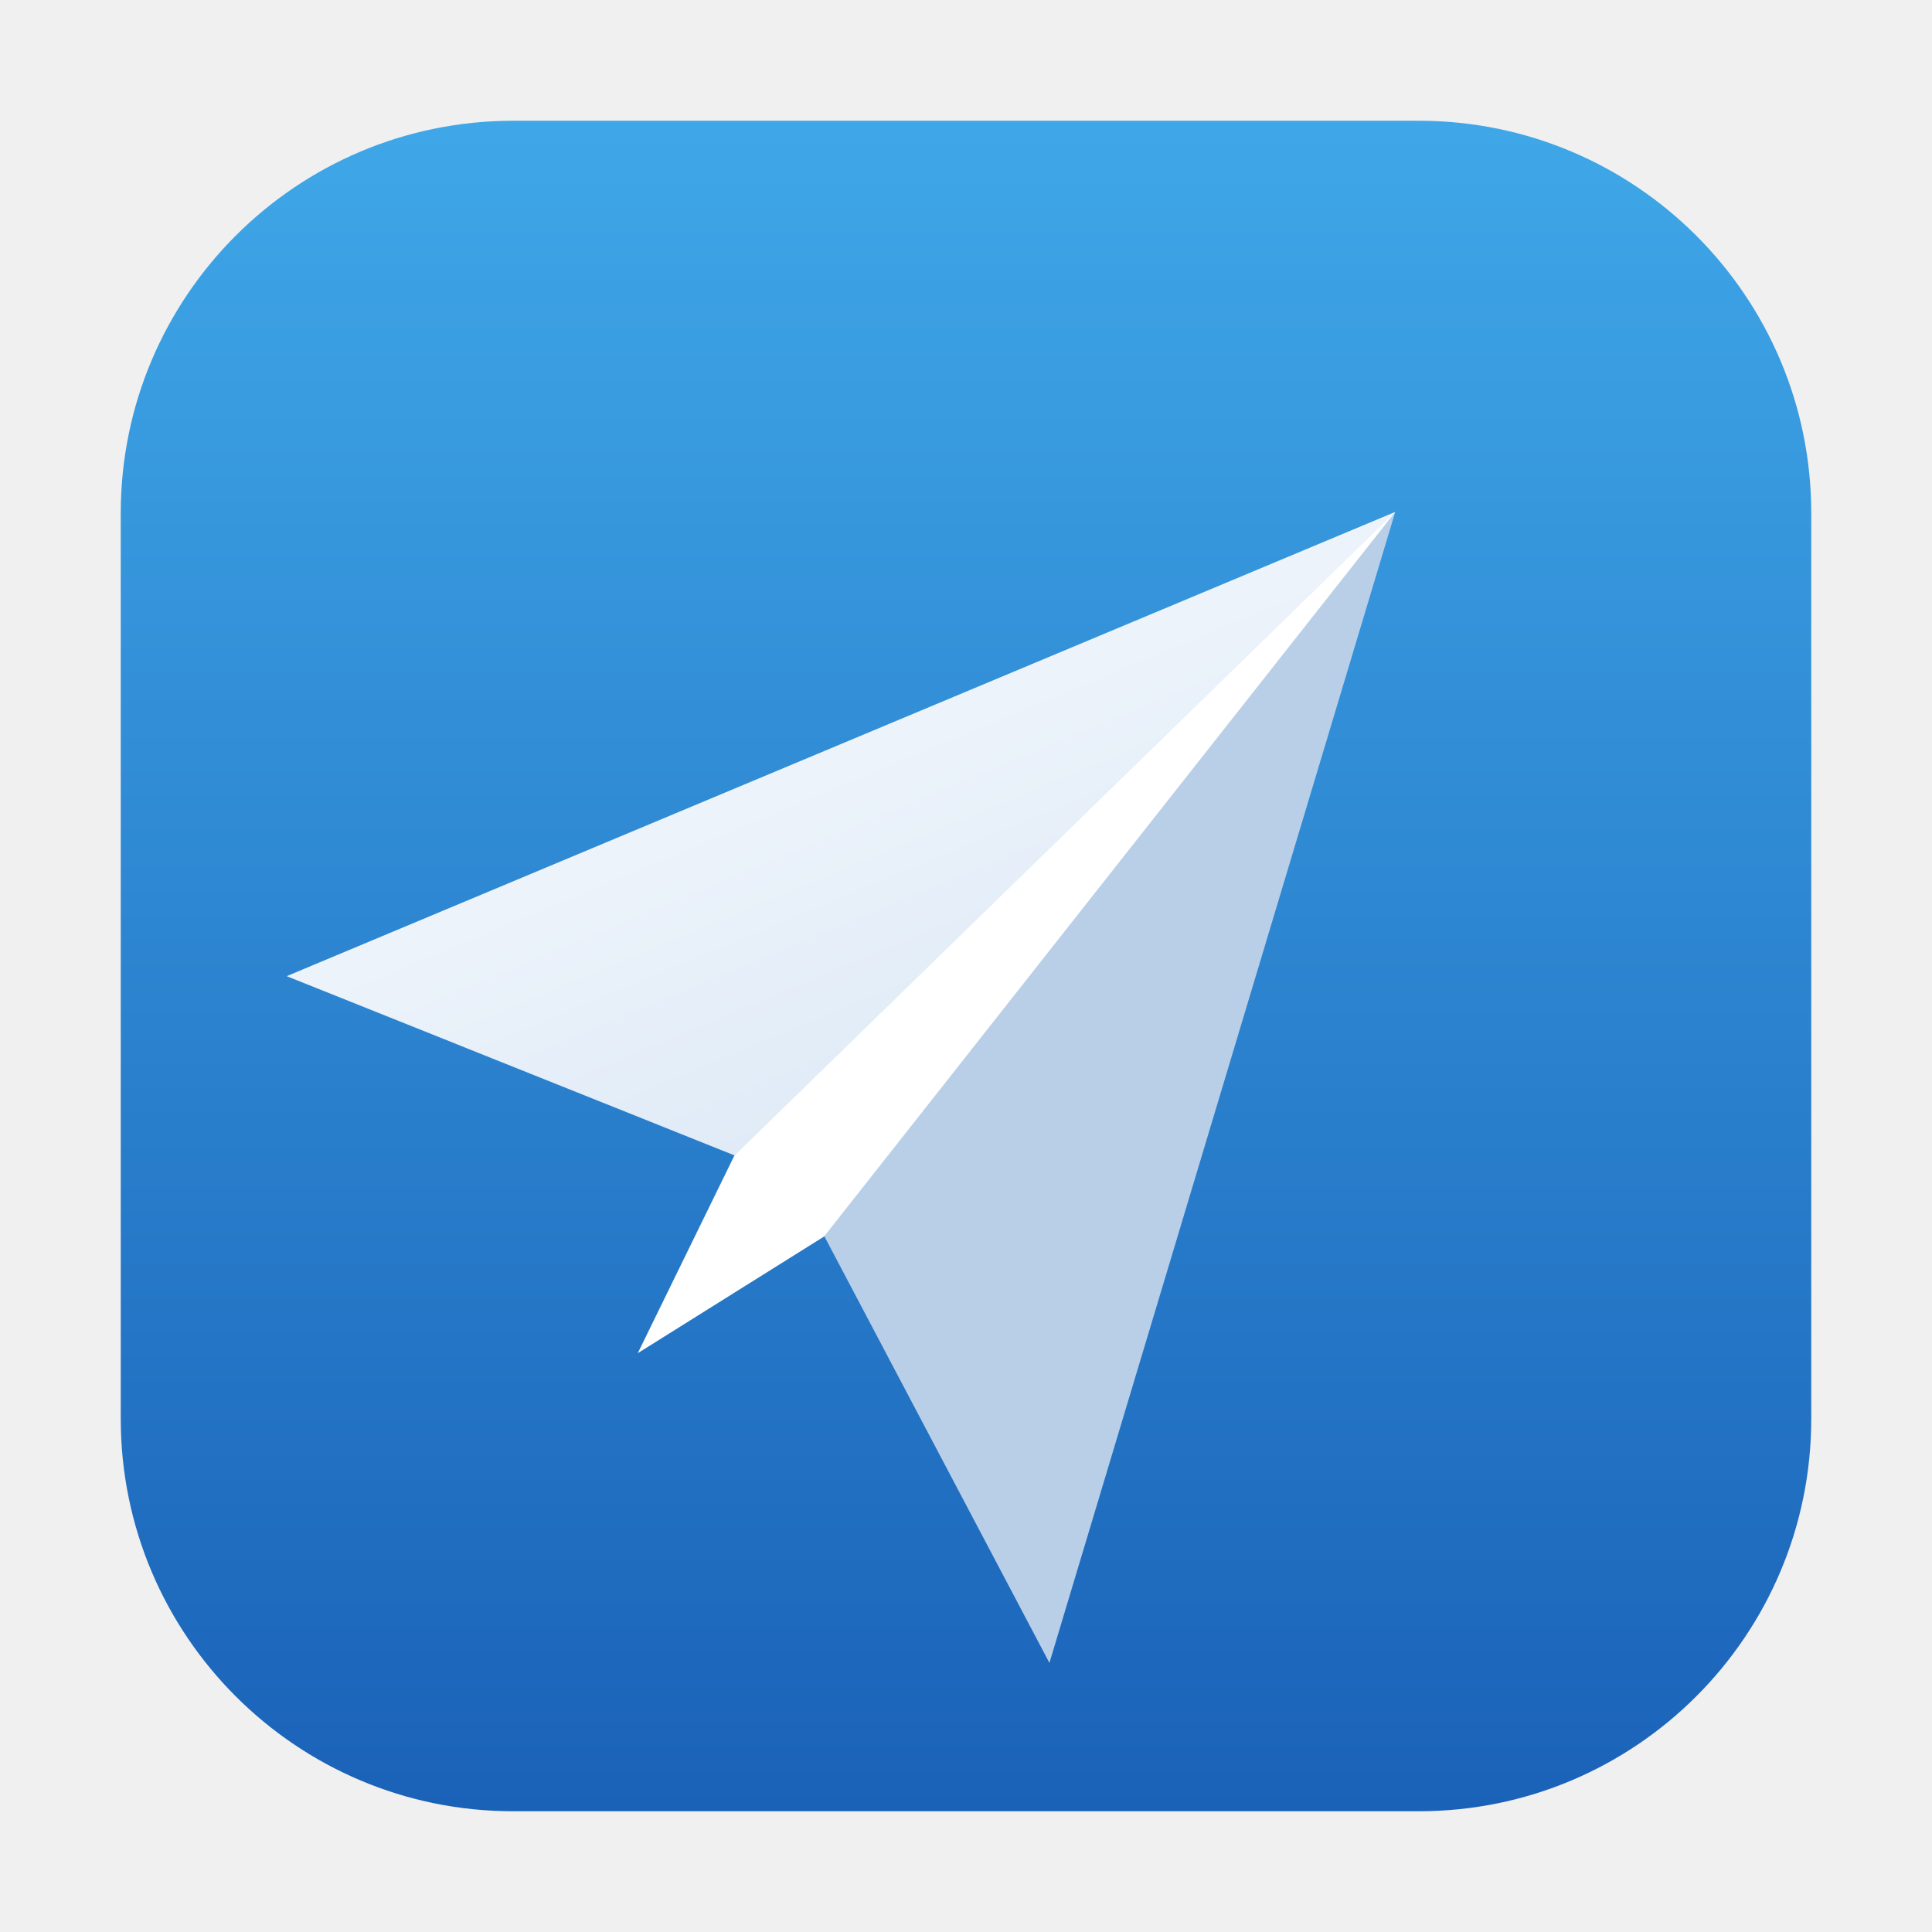
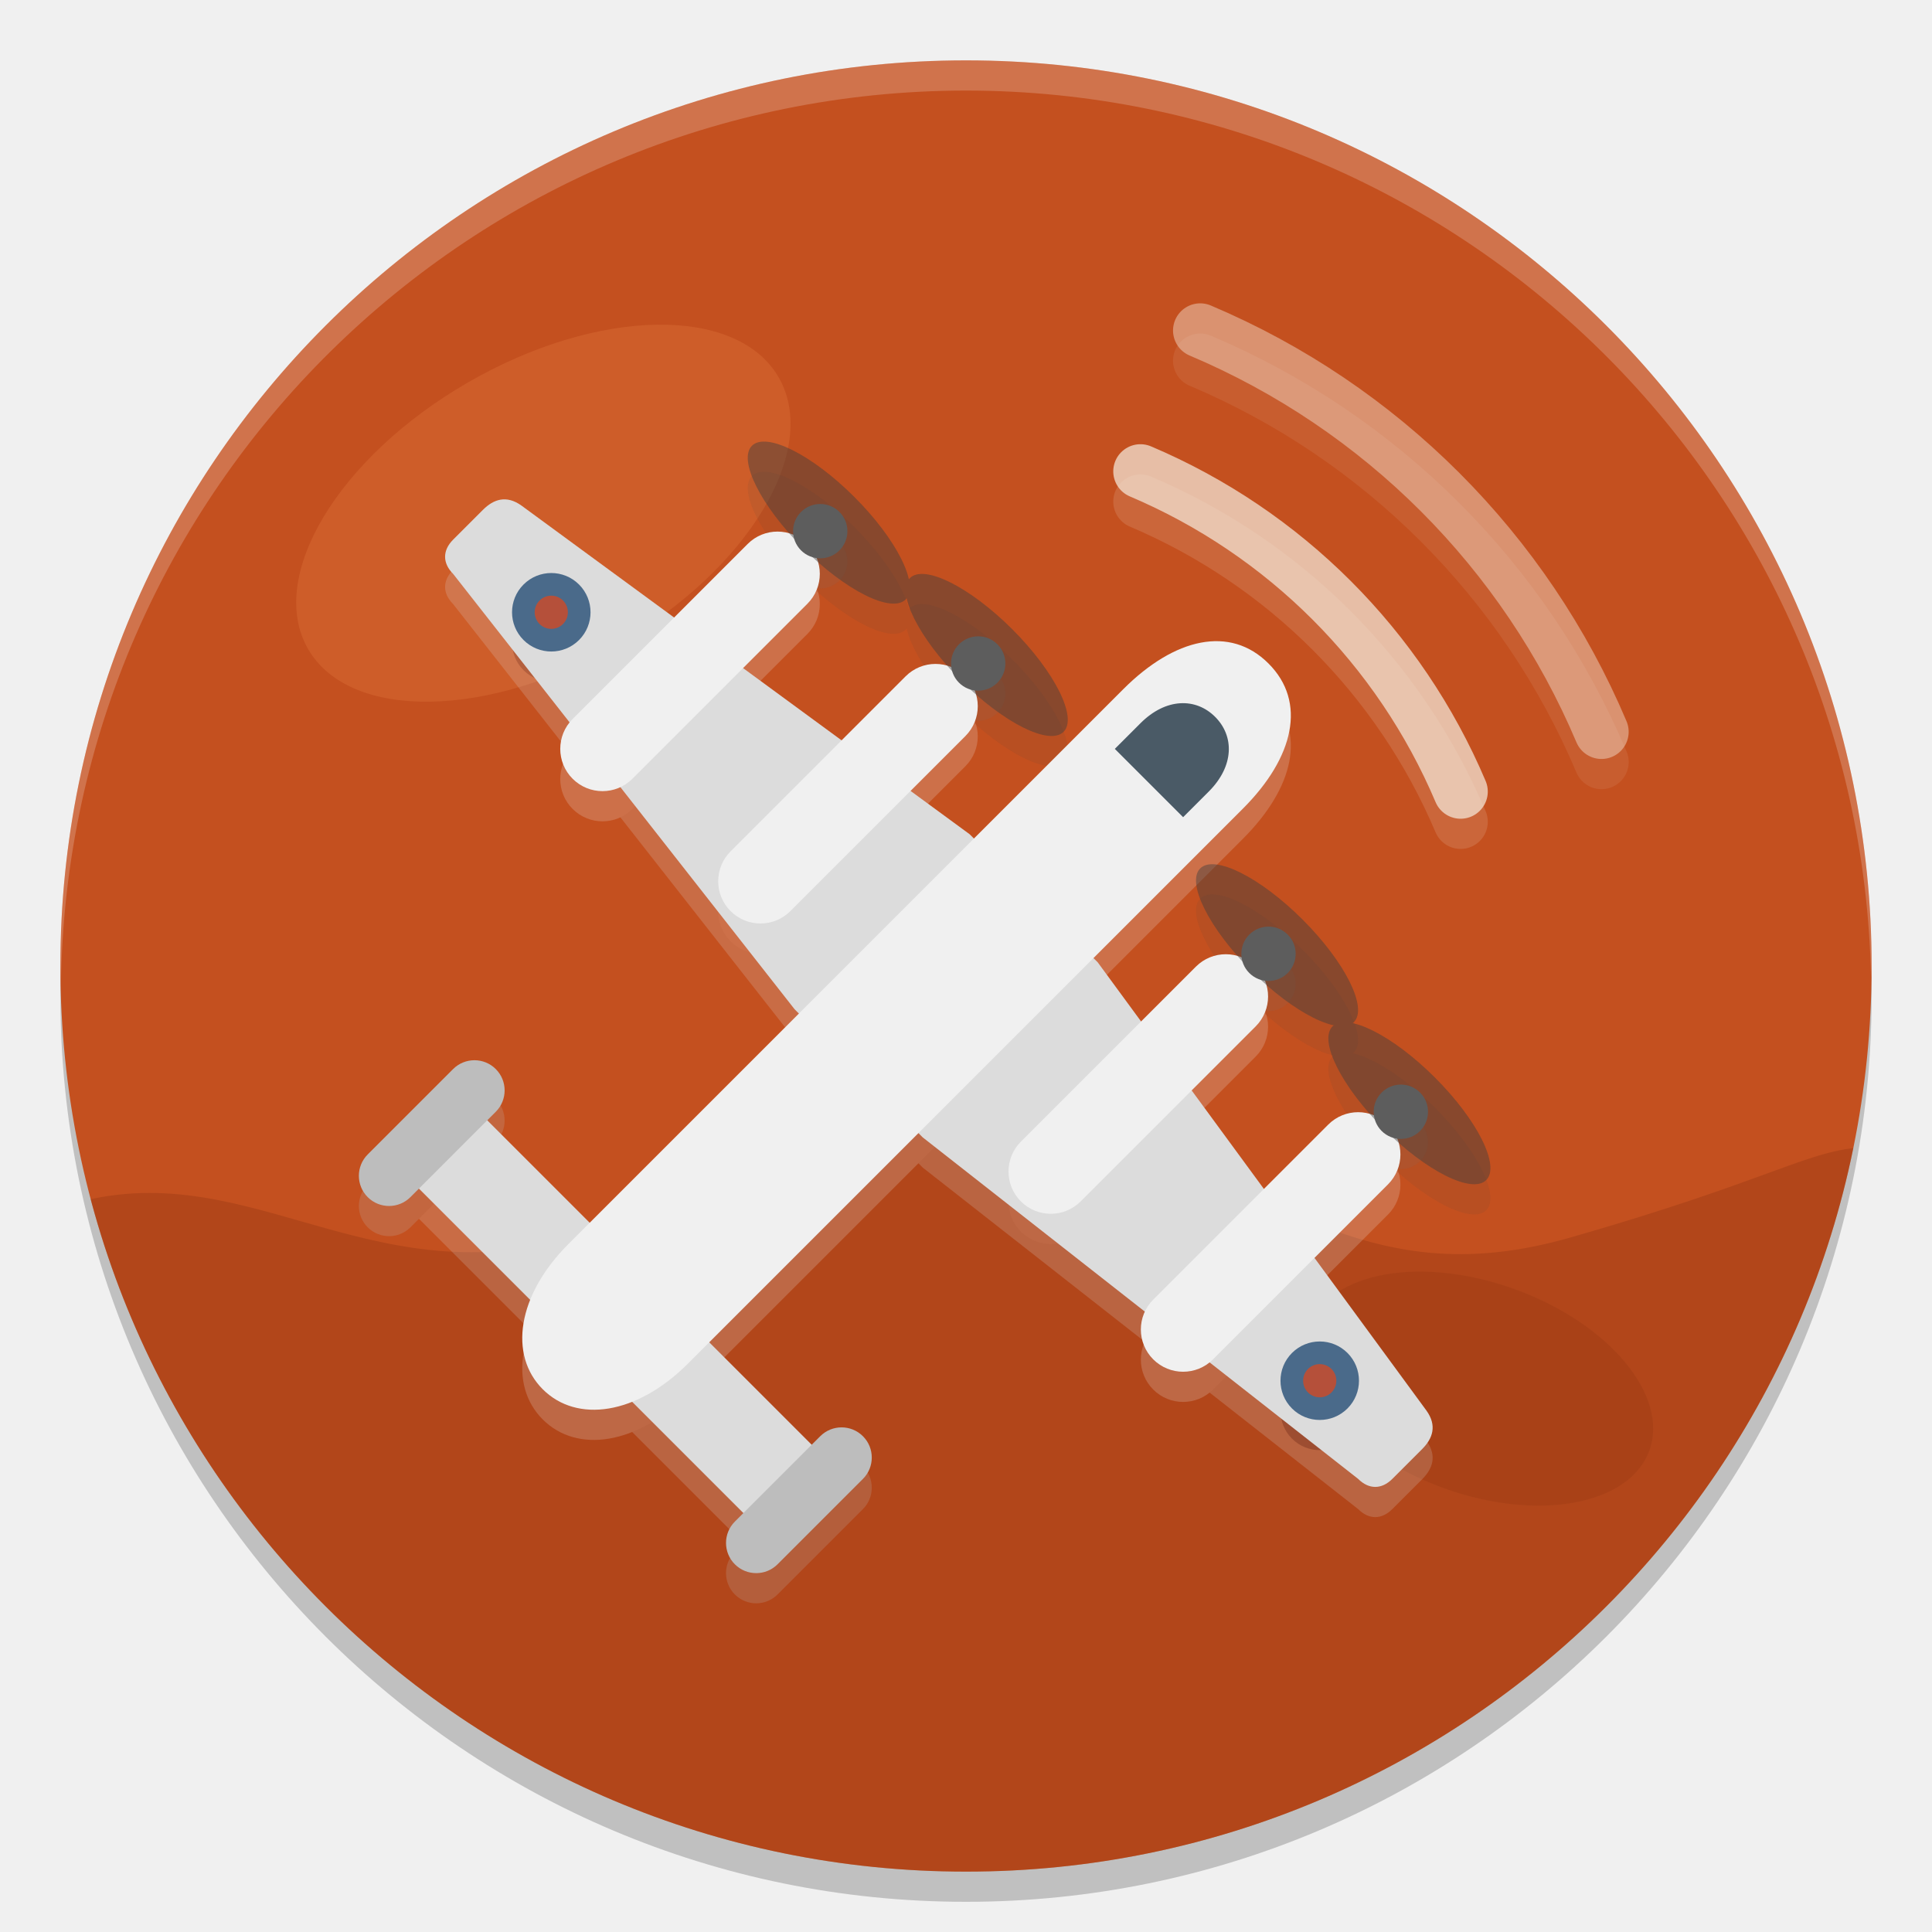
- <svg xmlns="http://www.w3.org/2000/svg" viewBox="0 0 512 512">
+ <svg xmlns="http://www.w3.org/2000/svg" width="64" height="64" version="1" viewBox="0 0 64 64">
  <defs>
-     <linearGradient id="sky" x1="0" y1="0" x2="0" y2="1">
-       <stop offset="0" stop-color="#3fa7e8" />
-       <stop offset="1" stop-color="#1a62b8" />
-     </linearGradient>
-     <linearGradient id="wing" x1="0" y1="0" x2="1" y2="1">
-       <stop offset="0" stop-color="#ffffff" />
-       <stop offset="1" stop-color="#dbe8f6" />
-     </linearGradient>
+     <clipPath id="disc">
+       <circle cx="32" cy="32" r="30" />
+     </clipPath>
  </defs>
-   <rect x="32" y="32" width="448" height="448" rx="104" fill="url(#sky)" />
-   <g transform="rotate(42 256 262)">
-     <path d="M256 92 L392 380 L256 330 Z" fill="#b9cfe8" />
-     <path d="M256 92 L120 380 L256 330 Z" fill="url(#wing)" />
-     <path d="M256 92 L272 336 L256 392 L240 336 Z" fill="#ffffff" />
+   <circle style="opacity:0.2" cx="32" cy="33" r="30" />
+   <circle style="fill:#c4501f" cx="32" cy="32" r="30" />
+   <g clip-path="url(#disc)">
+     <path style="fill:#8f3511;opacity:0.35" d="M2 40c6-2 10 3 17 1s9-6 16-4 10 6 17 4 8-3 10-3V62H2z" />
+     <ellipse style="fill:#e0753c;opacity:0.35" cx="18" cy="17" rx="9" ry="5" transform="rotate(-30 18 17)" />
+     <ellipse style="fill:#8f3511;opacity:0.25" cx="49" cy="46" rx="6" ry="3.5" transform="rotate(20 49 46)" />
+   </g>
+   <path style="fill:#ffffff;opacity:0.2" d="M32 2A30 30 0 0 0 2 32a30 30 0 0 0 .02.6A30 30 0 0 1 32 3a30 30 0 0 1 29.98 29.4A30 30 0 0 0 62 32 30 30 0 0 0 32 2z" />
+   <g style="opacity:0.2" transform="translate(30,35) rotate(45)">
+     <use href="#plane" />
+   </g>
+   <g transform="translate(30,34) rotate(45)">
+     <g id="plane">
+       <path style="fill:none;stroke:#f3e3d3;stroke-width:1.8;stroke-linecap:round;opacity:0.75" d="M-7.5-18.5A20 20 0 0 1 7.5-18.5" />
+       <path style="fill:none;stroke:#f3e3d3;stroke-width:1.8;stroke-linecap:round;opacity:0.45" d="M-9.4-23.2A25 25 0 0 1 9.4-23.2" />
+       <path style="fill:#dcdcdc" d="M-21.2-3.2 -3-6h6l18.2 2.8c.6.1.8.5.8 1v1.4c0 .5-.3.8-.8.8L3 2.2h-6l-18.2-2.2c-.5 0-.8-.3-.8-.8v-1.4c0-.5.2-.9.8-1z" />
+       <path style="fill:#dcdcdc" d="M-8.5 12h17c.5 0 .8.3.8.8v1.6c0 .5-.3.8-.8.8h-17c-.5 0-.8-.3-.8-.8v-1.6c0-.5.3-.8.8-.8z" />
+       <rect style="fill:#bdbdbd" width="2" height="6" x="-9.6" y="10.6" rx="1" />
+       <rect style="fill:#bdbdbd" width="2" height="6" x="7.6" y="10.6" rx="1" />
+       <path style="fill:#f0f0f0" d="M0-17c1.8 0 2.8 1.6 2.8 4v26c0 2.4-1.2 4-2.8 4s-2.8-1.6-2.8-4v-26c0-2.4 1-4 2.8-4z" />
+       <path style="fill:#4a5a66" d="M-1.6-12.6c0-1.2.7-1.9 1.6-1.9s1.6.7 1.6 1.9v1.2h-3.2z" />
+       <rect style="fill:#f0f0f0" width="2.8" height="11" x="-15" y="-9" rx="1.4" />
+       <rect style="fill:#f0f0f0" width="2.8" height="11" x="-8.2" y="-9.6" rx="1.4" />
+       <rect style="fill:#f0f0f0" width="2.8" height="11" x="5.4" y="-9.6" rx="1.4" />
+       <rect style="fill:#f0f0f0" width="2.8" height="11" x="12.2" y="-9" rx="1.4" />
+       <g style="fill:#3d3d3d;opacity:0.45">
+         <ellipse cx="-13.6" cy="-10" rx="3.6" ry="1.2" />
+         <ellipse cx="-6.8" cy="-10.6" rx="3.6" ry="1.2" />
+         <ellipse cx="6.8" cy="-10.6" rx="3.6" ry="1.2" />
+         <ellipse cx="13.6" cy="-10" rx="3.6" ry="1.2" />
+       </g>
+       <g style="fill:#5d5d5d">
+         <circle cx="-13.6" cy="-9.6" r="0.9" />
+         <circle cx="-6.8" cy="-10.2" r="0.9" />
+         <circle cx="6.8" cy="-10.2" r="0.9" />
+         <circle cx="13.6" cy="-9.6" r="0.9" />
+       </g>
+       <circle style="fill:#4a6a8a" cx="-18" cy="-1.4" r="1.3" />
+       <circle style="fill:#b5503a" cx="-18" cy="-1.4" r="0.55" />
+       <circle style="fill:#4a6a8a" cx="18" cy="-1.4" r="1.3" />
+       <circle style="fill:#b5503a" cx="18" cy="-1.4" r="0.55" />
+     </g>
  </g>
</svg>
